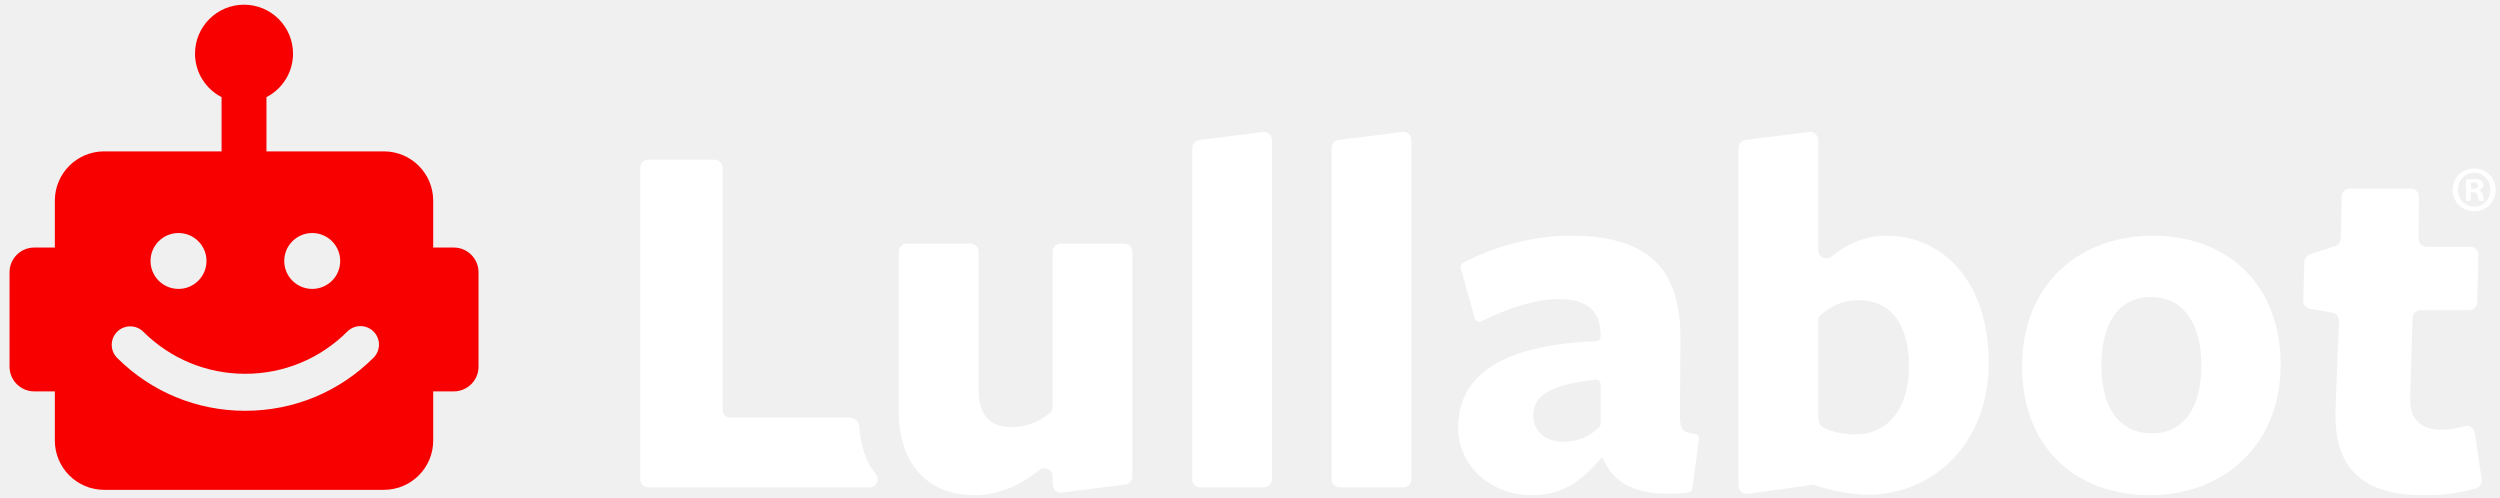
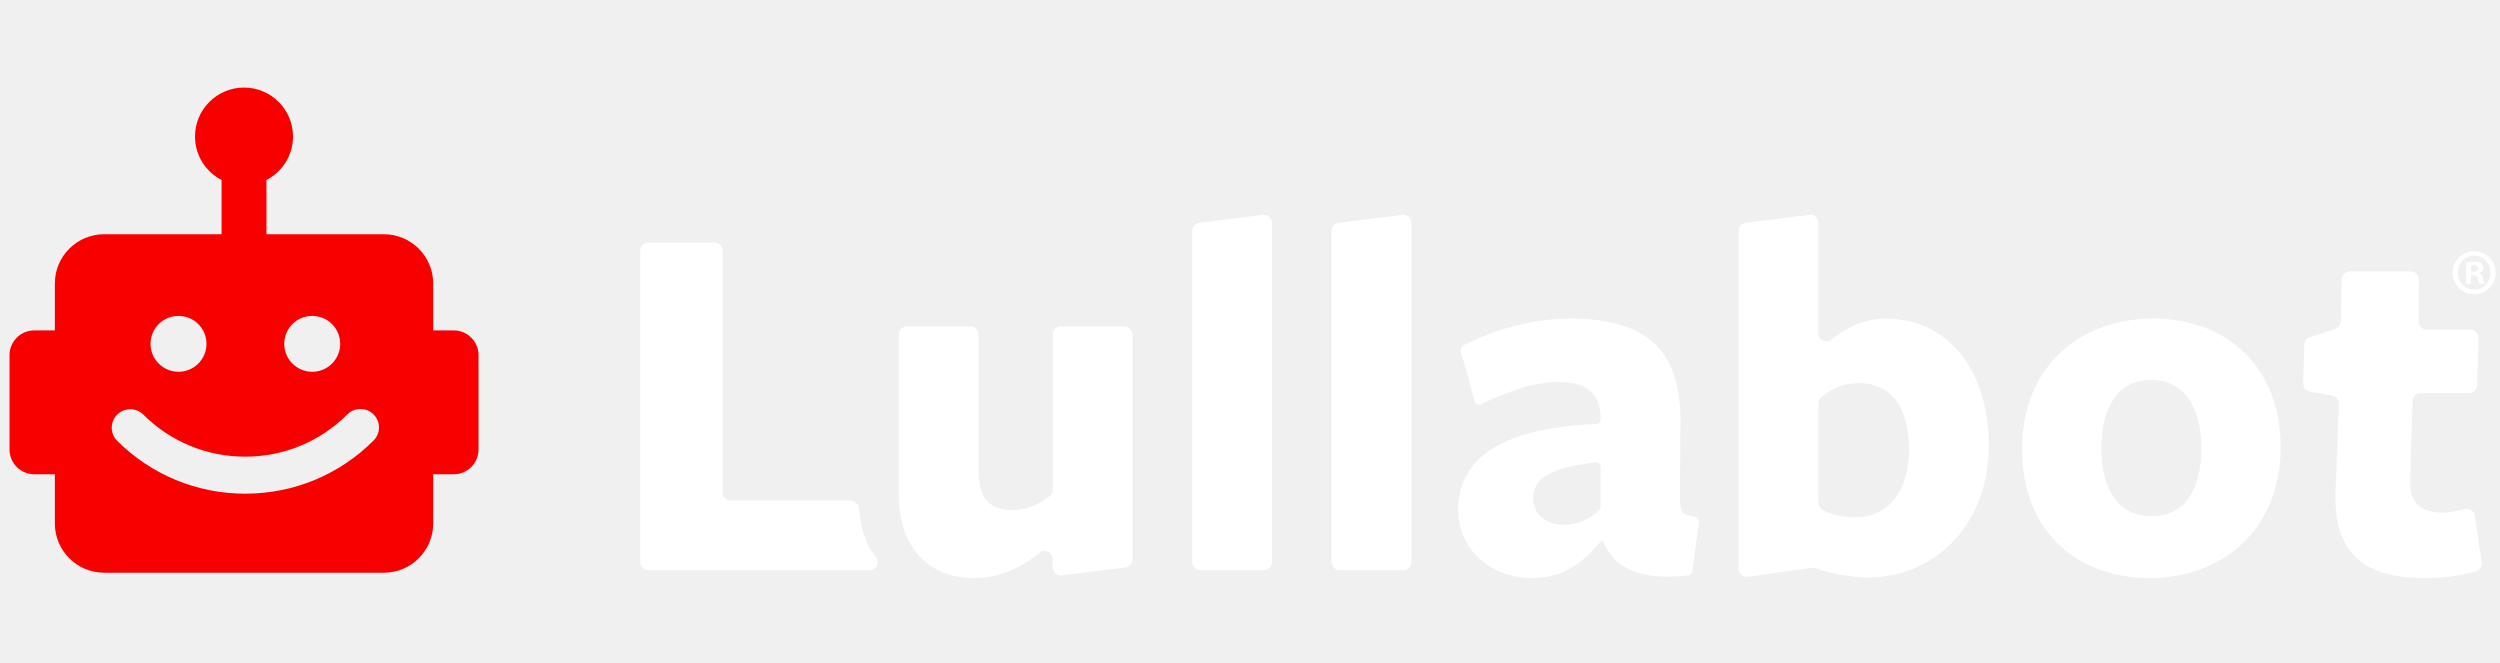
- <svg xmlns="http://www.w3.org/2000/svg" fill="none" height="36" viewBox="0 0 181 36" width="181" version="1.1" id="svg3">
+ <svg xmlns="http://www.w3.org/2000/svg" fill="none" height="48" viewBox="0 -6 181 48" width="181" version="1.1" id="svg3">
  <defs id="defs3" />
  <clipPath id="a">
    <path d="m0 0h181v36h-181z" id="path1" />
  </clipPath>
  <g clip-path="url(#a)" clip-rule="evenodd" fill-rule="evenodd" id="g3">
    <path d="m31.363 17.922h1.49c.989 0 1.791.801 1.792 1.789v6.836c0 .988-.802 1.789-1.791 1.789h-1.49v3.561c0 1.971-1.599 3.567-3.571 3.567h-20.251c-1.973 0-3.571-1.598-3.571-3.567v-3.561h-1.49c-.989 0-1.791-.801-1.791-1.789v-6.836c0-.988.802-1.789 1.791-1.789h1.49v-3.396c0-1.971 1.599-3.567 3.571-3.567h8.5v-3.927c-1.142-.589-1.923-1.776-1.923-3.148 0-1.957 1.588-3.544 3.548-3.544s3.548 1.587 3.548 3.544c0 1.371-.781 2.559-1.923 3.148v3.927h8.5c1.973 0 3.571 1.598 3.571 3.567zm-16.413.972c0 1.117-.907 2.023-2.026 2.023s-2.026-.906-2.026-2.023c0-1.117.907-2.023 2.026-2.023s2.026.906 2.026 2.023zm9.681 0c0 1.117-.907 2.023-2.026 2.023-1.119 0-2.026-.906-2.026-2.023 0-1.117.907-2.023 2.026-2.023 1.119 0 2.026.906 2.026 2.023zm-6.875 10.848c-3.5 0-6.793-1.359-9.272-3.826-.525-.522-.526-1.371-.004-1.894.522-.524 1.372-.526 1.896-.004 1.973 1.963 4.594 3.044 7.379 3.044 2.793 0 5.418-1.087 7.394-3.06.524-.523 1.372-.523 1.896 0s.524 1.371 0 1.894c-2.481 2.481-5.78 3.845-9.29 3.845z" fill="#f80000" id="path2" />
    <path d="m86.313 10.722v23.971c0 .328.261.595.586.592h4.606c.324 0 .586-.264.586-.592v-24.547c0-.357-.308-.634-.657-.589l-4.606.576c-.292.038-.513.29-.513.589zm94.377 3.015c0 .872-.677 1.56-1.557 1.56-.872 0-1.571-.684-1.571-1.56 0-.853.696-1.541 1.571-1.541.88 0 1.557.684 1.557 1.541zm-2.737 0c0 .684.5 1.229 1.189 1.229.667 0 1.161-.544 1.161-1.219 0-.684-.491-1.238-1.17-1.238-.68 0-1.18.554-1.18 1.229zm.937.808h-.352v-1.541c.139-.029.334-.048.585-.048.29 0 .419.048.528.111.086.067.148.188.148.338 0 .169-.128.299-.314.357v.019c.148.057.233.169.277.376.047.236.076.328.11.385h-.38c-.041-.049-.068-.159-.102-.302-.006-.024-.012-.049-.018-.074-.029-.169-.12-.245-.315-.245h-.167zm.01-.875h.167c.195 0 .352-.067.352-.226 0-.14-.101-.236-.324-.236-.091 0-.158.01-.195.019zm-108.639 3.966c.324 0 .585.264.585.592v9.846c0 2.127.9 2.846 2.401 2.846 1.114 0 2.045-.43 2.74-.987.141-.115.224-.286.224-.468v-11.237c0-.328.261-.592.585-.592h4.606c.324 0 .585.264.585.592v16.267c0 .299-.22.551-.513.589l-4.606.576c-.349.044-.658-.233-.658-.589v-.583c0-.497-.57-.777-.954-.462-1.274 1.05-2.913 1.827-4.713 1.827-3.414 0-5.477-2.314-5.477-6.074v-11.552c0-.328.261-.592.585-.592zm26.148 17.056v-23.971c0-.299.22-.551.513-.589l4.606-.576c.349-.045.658.232.658.589v24.547c0 .328-.262.592-.585.592h-4.607c-.324.003-.585-.264-.585-.592zm14.485 1.162c2.401 0 3.791-1.216 5.028-2.696h.117c.767 1.891 2.573 2.913 6.182 2.502.157-.019.283-.146.305-.306l.478-3.543c.025-.194-.11-.372-.302-.398-.897-.111-1.076-.318-1.076-1.404l.038-5.237c.076-4.937-1.913-7.707-7.953-7.707-3.153 0-5.928 1.003-7.772 1.951-.151.08-.226.252-.179.414l1.01 3.604c.06.21.295.315.49.22 1.907-.929 3.861-1.598 5.55-1.598 2.14 0 3.078.837 3.078 2.696 0 .191-.151.347-.341.353-7.572.296-9.979 2.961-9.979 6.252 0 2.731 2.325 4.896 5.326 4.896zm4.594-8.376c.211-.029.396.137.396.35v2.843c0 .089-.031.178-.094.242-.601.63-1.501 1.073-2.605 1.073-1.278 0-2.177-.758-2.177-1.897 0-1.499 1.214-2.19 4.48-2.61zm19.761 8.337c-1.117 0-2.687-.28-3.807-.675-.088-.032-.179-.041-.274-.029l-4.634.646c-.352.048-.667-.229-.667-.589v-24.448c0-.299.22-.551.513-.589l4.606-.576c.349-.045.658.232.658.589v7.968c0 .5.569.774.953.462 1.01-.818 2.322-1.506 3.961-1.506 4.314 0 7.429 3.568 7.429 9.187.002 5.841-4.012 9.56-8.738 9.56zm-.676-14.08c-1.161 0-1.979.407-2.712 1.025-.136.115-.214.28-.214.458v6.812c0 .579.113.78.302.882.632.344 1.428.538 2.36.538 2.476 0 3.901-1.974 3.901-4.896.003-3.037-1.274-4.82-3.637-4.82zm11.826 4.781c0 5.997 4.015 9.337 9.266 9.337 5.216 0 9.454-3.527 9.454-9.451 0-5.921-3.977-9.337-9.228-9.337-5.288 0-9.492 3.454-9.492 9.451zm5.742-.038c0-3.037 1.237-4.972 3.599-4.972 2.363 0 3.638 1.974 3.641 4.934 0 3.037-1.237 4.934-3.599 4.934-2.367 0-3.641-1.897-3.641-4.896zm23.374 9.375c-4.317 0-6.639-1.783-6.416-6.415l.243-6.198c.012-.296-.195-.557-.488-.608l-1.617-.28c-.29-.051-.497-.306-.488-.602l.085-2.789c.006-.248.17-.468.403-.544l1.84-.611c.237-.08.4-.299.403-.551l.057-3.021c.006-.325.267-.583.585-.583h4.424c.326 0 .588.267.584.599l-.024 3.018c-.004.331.261.599.585.599h3.158c.331 0 .595.274.586.608l-.086 3.406c-.008.322-.266.579-.584.579h-3.512c-.317 0-.576.255-.585.576l-.17 5.765c-.075 1.633.866 2.314 2.291 2.314.522 0 1.082-.102 1.655-.261.337-.092.683.134.733.484l.497 3.365c.044.296-.138.579-.422.659-1.142.318-2.196.49-3.737.49zm-113.321-5.074c.123 1.439.456 2.658 1.199 3.518.333.388.072.99-.434.987h-1.397-1.712-12.912c-.324 0-.585-.264-.585-.592v-22.538c0-.328.261-.592.585-.592h4.792c.324 0 .585.264.585.592v17.489c0 .328.261.592.586.592h6.943.003 1.762c.011 0 .02.005.03.011.008.005.017.01.027.011.075.013.141.038.204.08.17.092.305.236.324.443z" fill="#223340" id="path3" style="fill:#ffffff;fill-opacity:1" />
  </g>
</svg>
